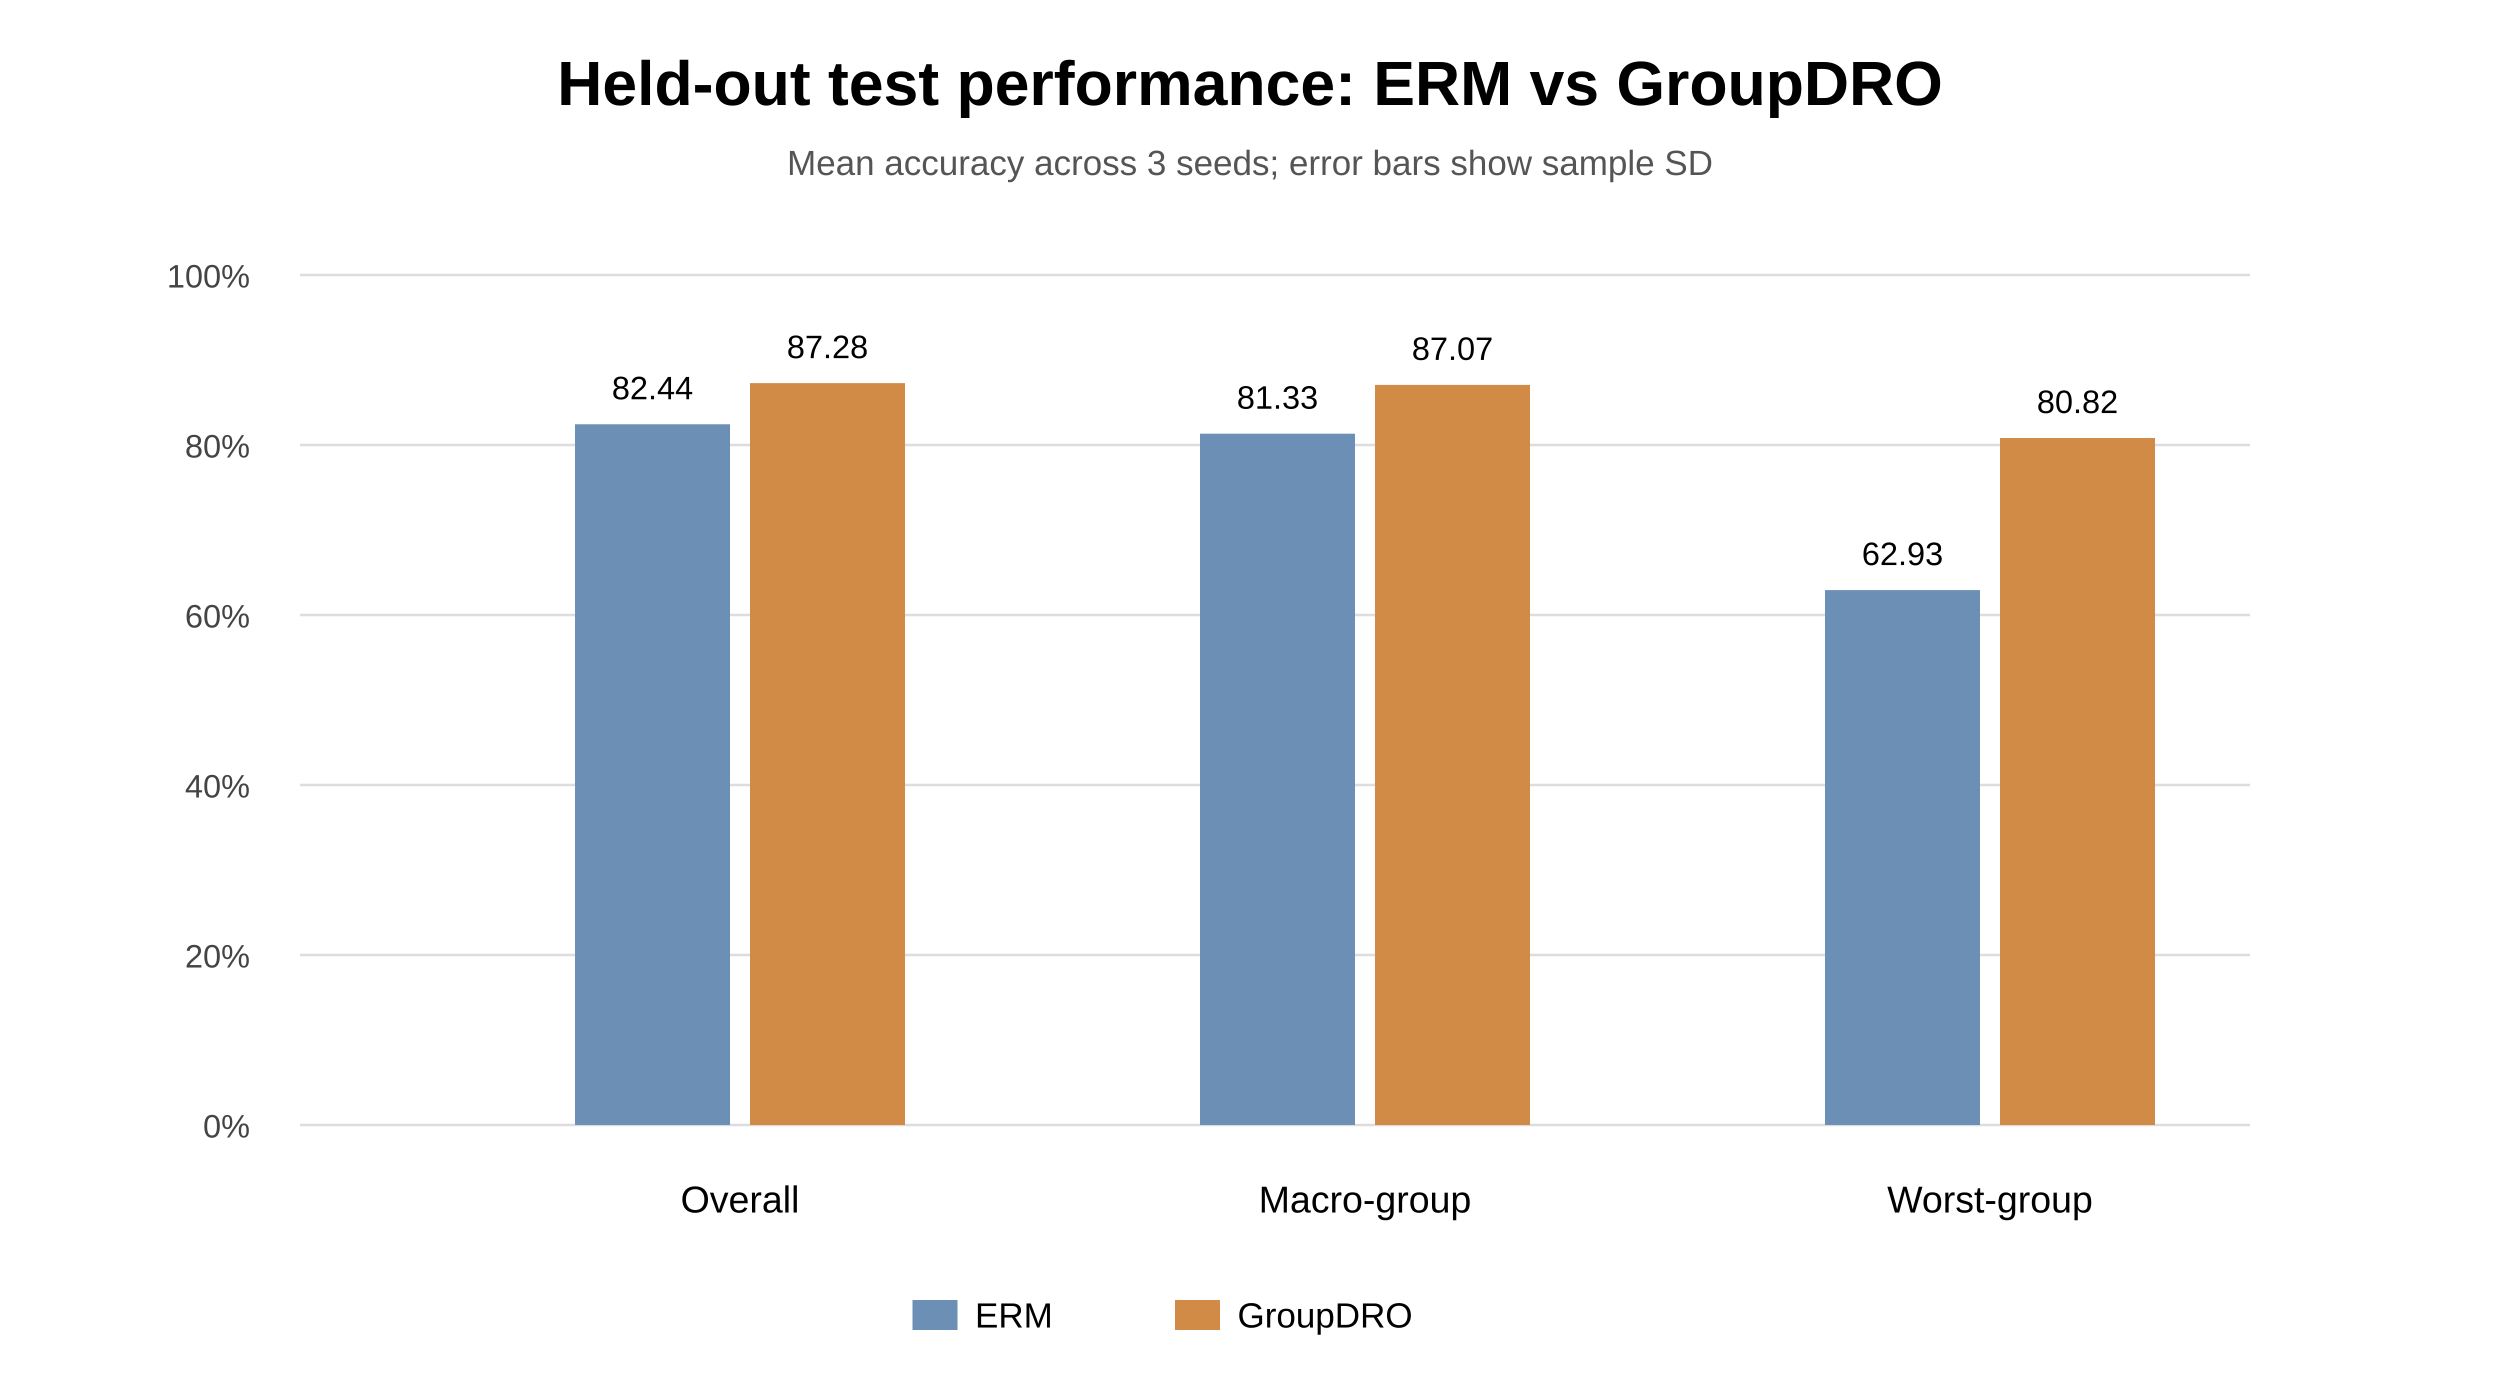
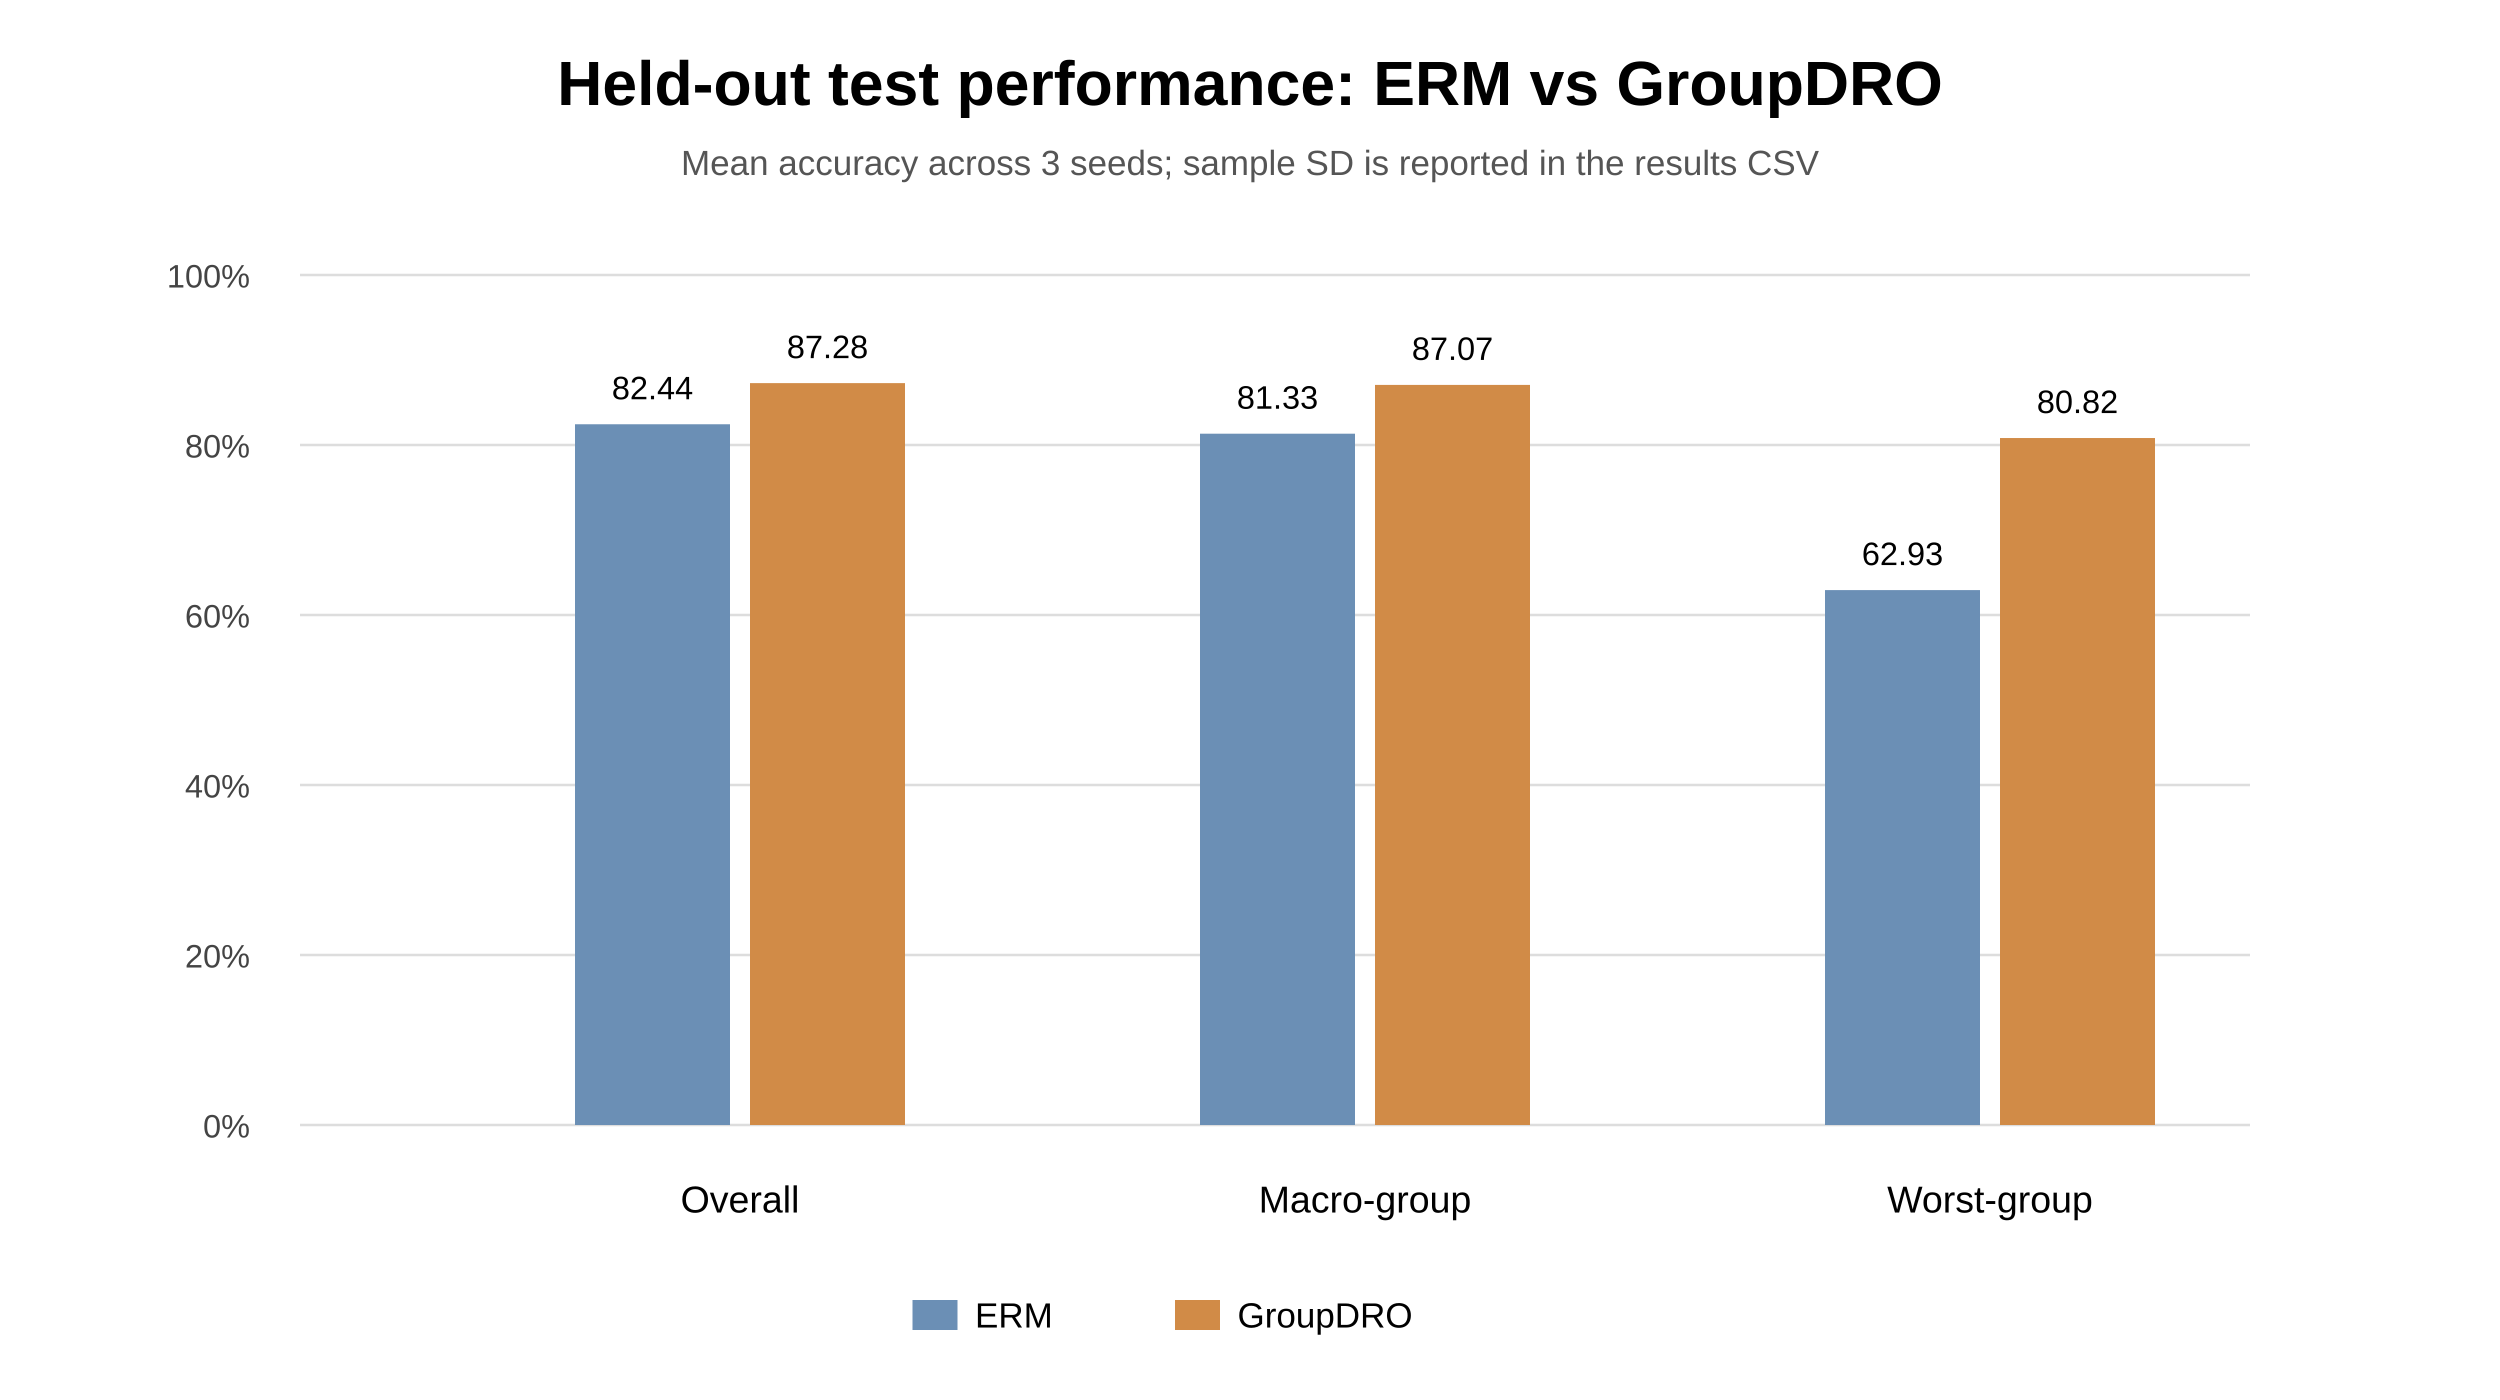
<svg xmlns="http://www.w3.org/2000/svg" width="1000" height="560" viewBox="0 0 1000 560">
  <rect width="100%" height="100%" fill="white" />
  <text x="500" y="42" text-anchor="middle" font-family="Arial" font-size="25" font-weight="bold">Held-out test performance: ERM vs GroupDRO</text>
-   <text x="500" y="70" text-anchor="middle" font-family="Arial" font-size="14" fill="#555">Mean accuracy across 3 seeds; error bars show sample SD</text>
+   <text x="500" y="70" text-anchor="middle" font-family="Arial" font-size="14" fill="#555">Mean accuracy across 3 seeds; sample SD is reported in the results CSV</text>
  <line x1="120" y1="450" x2="900" y2="450" stroke="#ddd" />
  <text x="100" y="455" text-anchor="end" font-family="Arial" font-size="13" fill="#444">0%</text>
  <line x1="120" y1="382" x2="900" y2="382" stroke="#ddd" />
  <text x="100" y="387" text-anchor="end" font-family="Arial" font-size="13" fill="#444">20%</text>
  <line x1="120" y1="314" x2="900" y2="314" stroke="#ddd" />
  <text x="100" y="319" text-anchor="end" font-family="Arial" font-size="13" fill="#444">40%</text>
  <line x1="120" y1="246" x2="900" y2="246" stroke="#ddd" />
  <text x="100" y="251" text-anchor="end" font-family="Arial" font-size="13" fill="#444">60%</text>
  <line x1="120" y1="178" x2="900" y2="178" stroke="#ddd" />
  <text x="100" y="183" text-anchor="end" font-family="Arial" font-size="13" fill="#444">80%</text>
  <line x1="120" y1="110" x2="900" y2="110" stroke="#ddd" />
  <text x="100" y="115" text-anchor="end" font-family="Arial" font-size="13" fill="#444">100%</text>
  <rect x="230" y="169.704" width="62" height="280.296" fill="#6b8fb5" />
  <rect x="300" y="153.248" width="62" height="296.752" fill="#d18b47" />
  <text x="261" y="159.704" text-anchor="middle" font-family="Arial" font-size="13">82.44</text>
  <text x="331" y="143.248" text-anchor="middle" font-family="Arial" font-size="13">87.28</text>
  <text x="296" y="485" text-anchor="middle" font-family="Arial" font-size="15">Overall</text>
  <rect x="480" y="173.478" width="62" height="276.522" fill="#6b8fb5" />
  <rect x="550" y="153.962" width="62" height="296.038" fill="#d18b47" />
  <text x="511" y="163.478" text-anchor="middle" font-family="Arial" font-size="13">81.33</text>
  <text x="581" y="143.962" text-anchor="middle" font-family="Arial" font-size="13">87.07</text>
  <text x="546" y="485" text-anchor="middle" font-family="Arial" font-size="15">Macro-group</text>
  <rect x="730" y="236.038" width="62" height="213.962" fill="#6b8fb5" />
  <rect x="800" y="175.212" width="62" height="274.788" fill="#d18b47" />
  <text x="761" y="226.038" text-anchor="middle" font-family="Arial" font-size="13">62.93</text>
  <text x="831" y="165.212" text-anchor="middle" font-family="Arial" font-size="13">80.82</text>
  <text x="796" y="485" text-anchor="middle" font-family="Arial" font-size="15">Worst-group</text>
  <rect x="365" y="520" width="18" height="12" fill="#6b8fb5" />
  <text x="390" y="531" font-family="Arial" font-size="14">ERM</text>
  <rect x="470" y="520" width="18" height="12" fill="#d18b47" />
  <text x="495" y="531" font-family="Arial" font-size="14">GroupDRO</text>
</svg>
